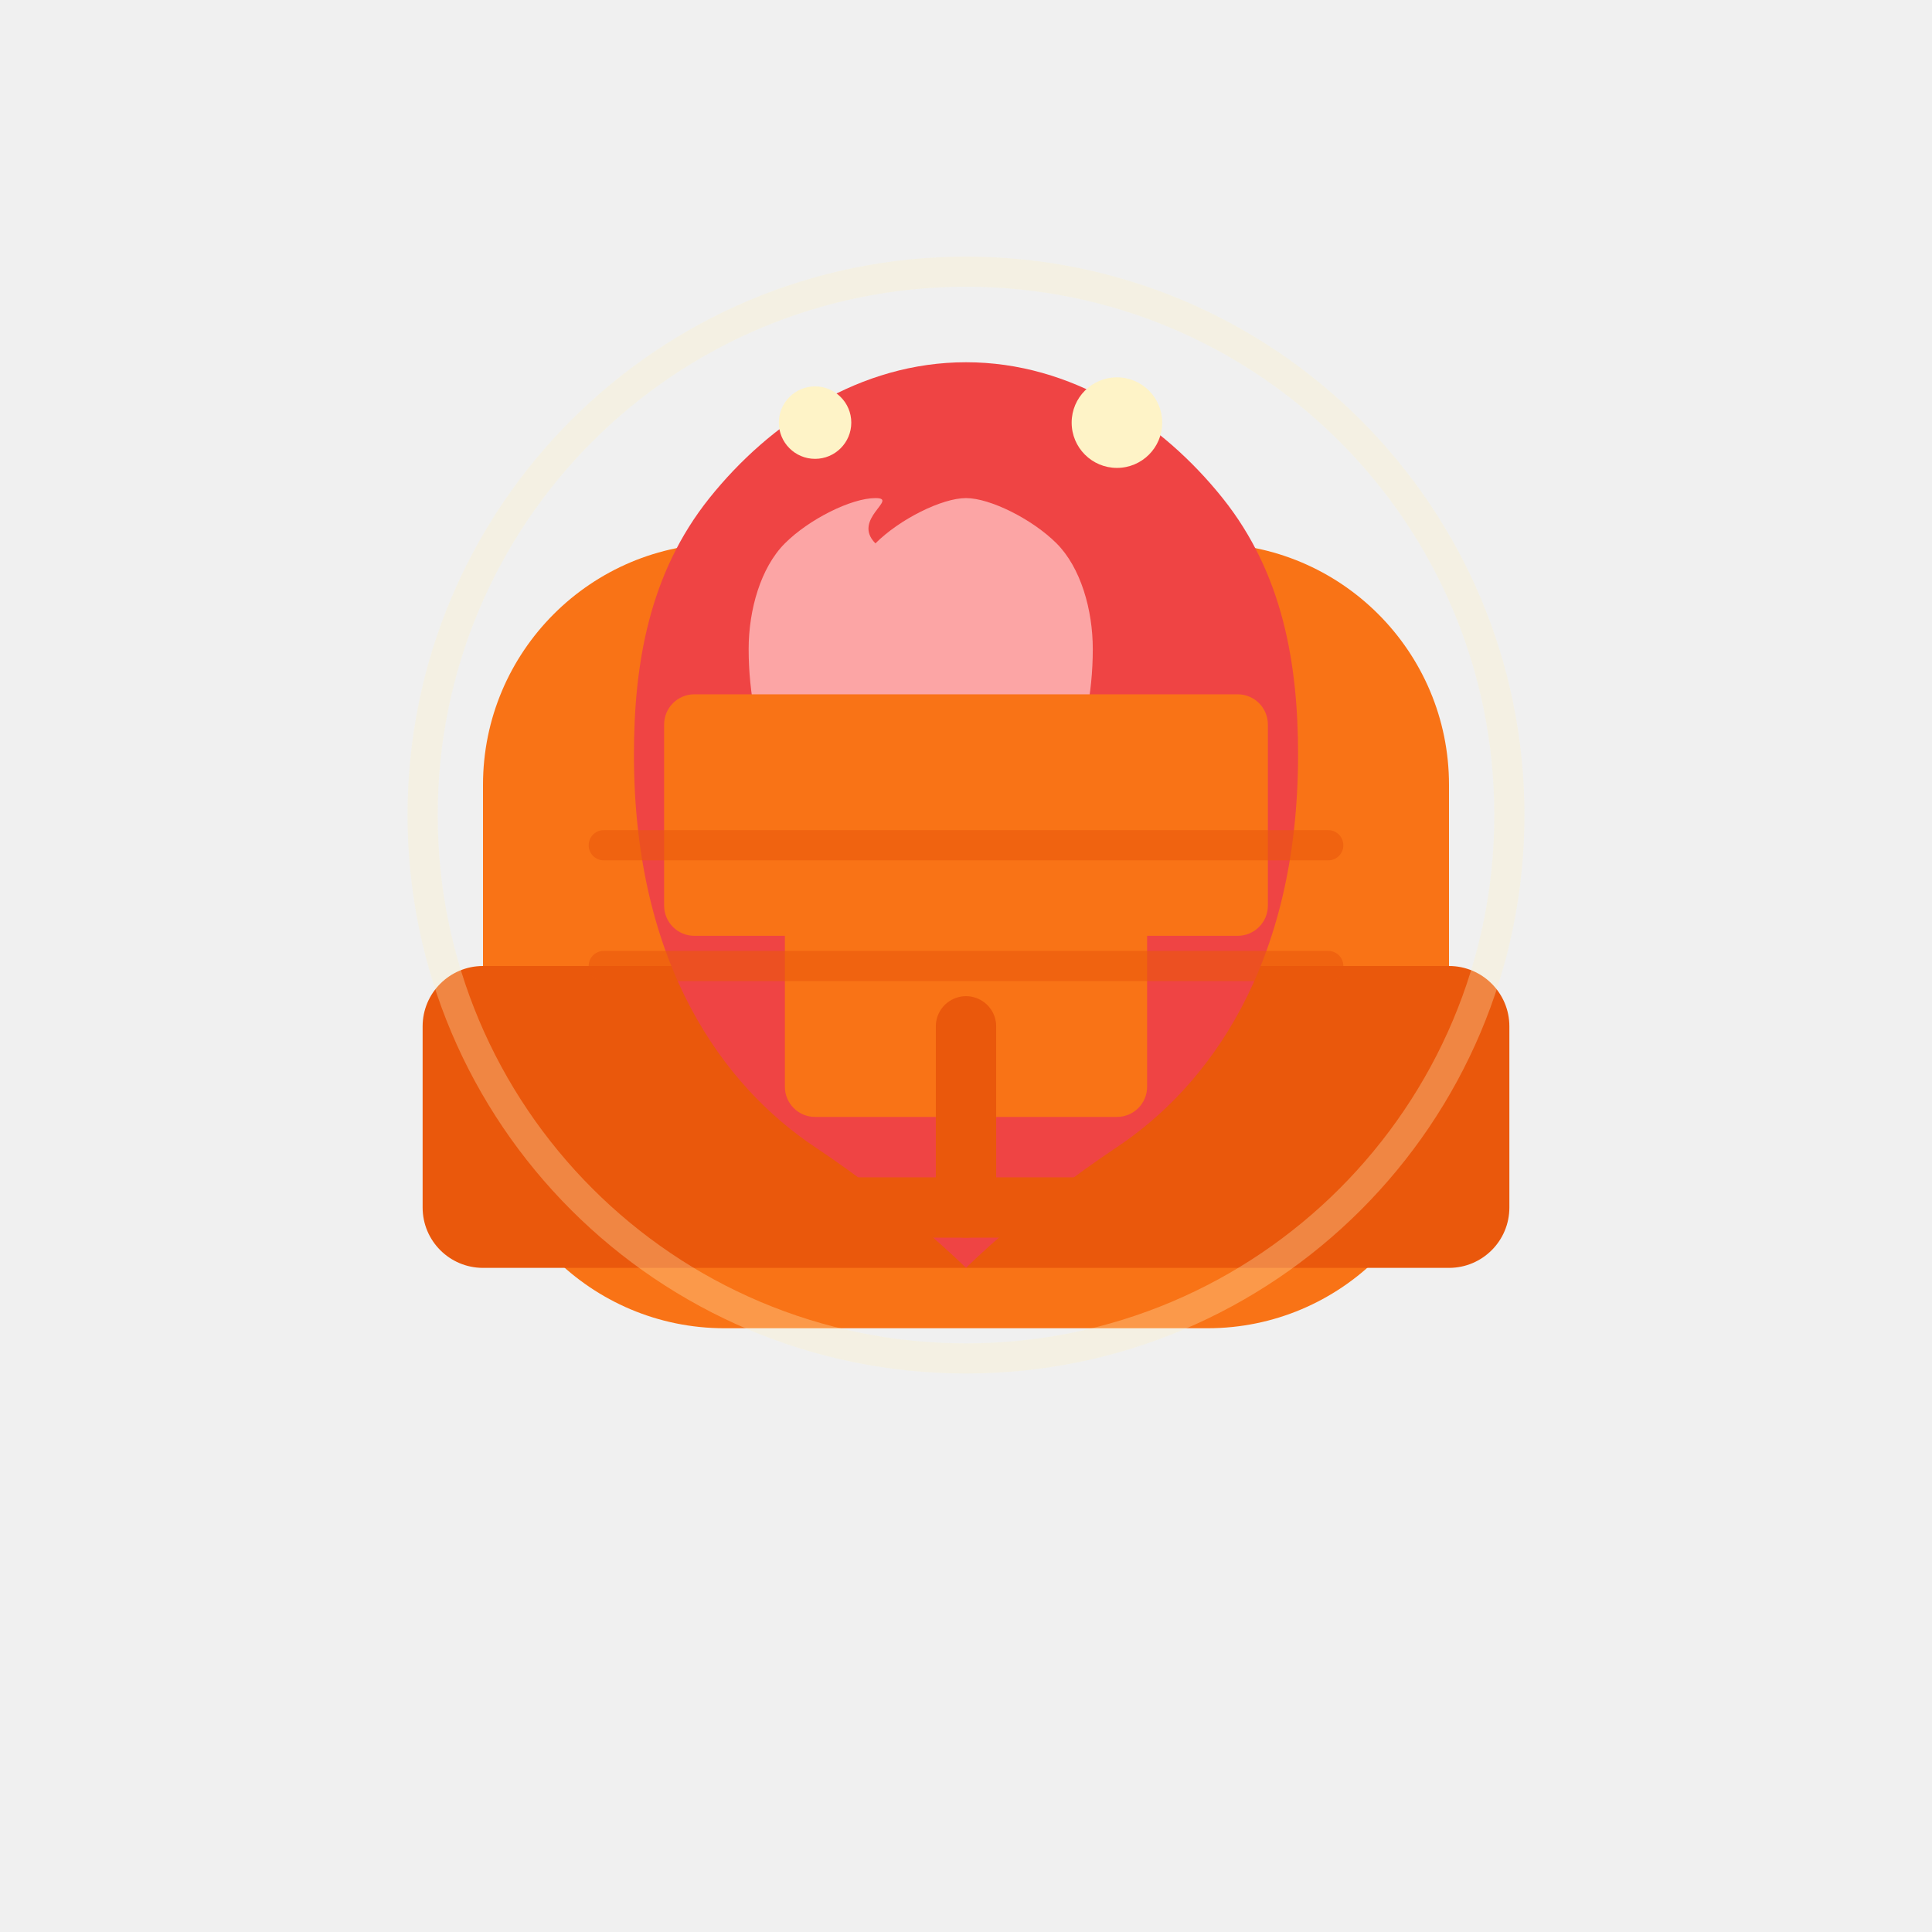
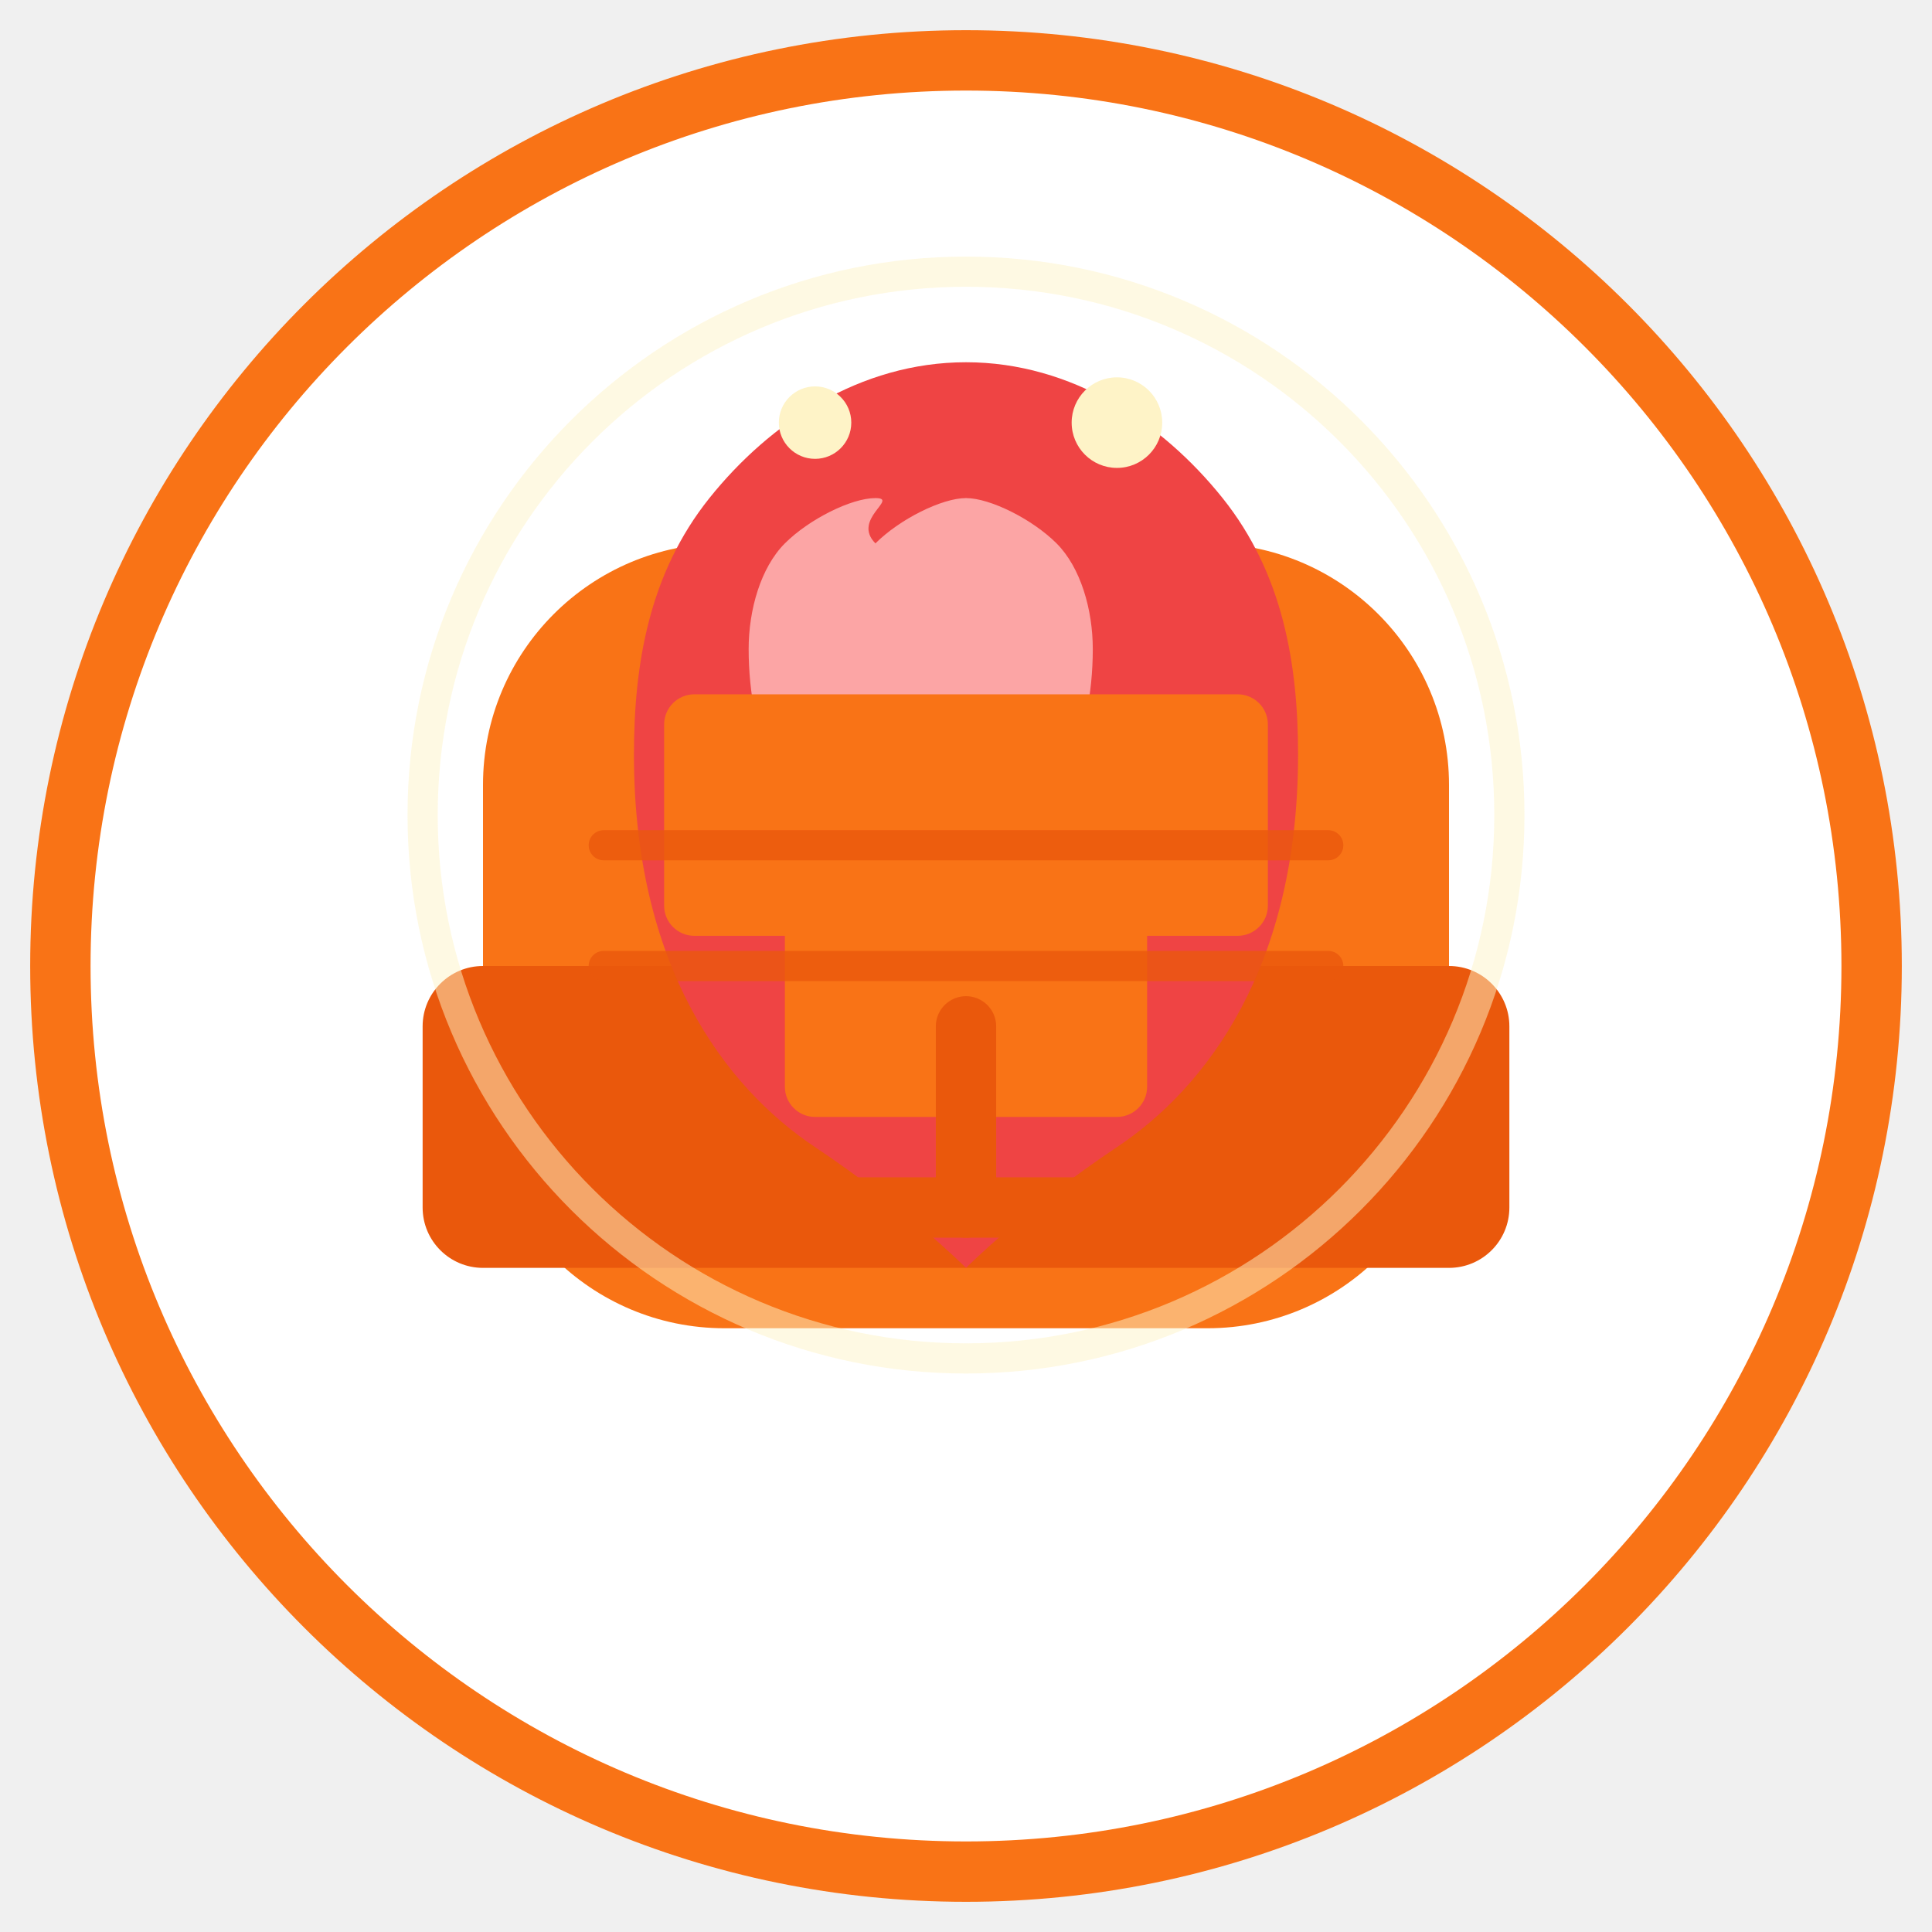
<svg xmlns="http://www.w3.org/2000/svg" width="64" height="64" viewBox="0 0 64 64" fill="none">
+   <circle cx="32" cy="32" r="30" fill="white" stroke="#F97316" stroke-width="2" />
  <path d="M16 26C16 21.582 19.582 18 24 18H40C44.418 18 48 21.582 48 26V36C48 40.418 44.418 44 40 44H24C19.582 44 16 40.418 16 36V26Z" fill="#F97316" />
  <path d="M14 34C14 32.895 14.895 32 16 32H48C49.105 32 50 32.895 50 34V40C50 41.105 49.105 42 48 42H16C14.895 42 14 41.105 14 40V34Z" fill="#EA580C" />
  <path d="M32 12C35.5 12 38.5 14 40.5 16.5C42.5 19 43 22 43 25C43 32 40 36 37 38C34 40 32 42 32 42C32 42 30 40 27 38C24 36 21 32 21 25C21 22 21.5 19 23.5 16.5C25.5 14 28.5 12 32 12Z" fill="#EF4444" />
  <path d="M29 18C29.8 17.2 31.2 16.5 32 16.5C32.8 16.5 34.2 17.2 35 18C35.8 18.8 36.2 20.2 36.2 21.5C36.2 24.5 35 27 33.5 29C32 31 30.5 33 30.5 33C30.5 33 29 31 27.5 29C26 27 24.8 24.5 24.8 21.5C24.8 20.2 25.2 18.8 26 18C26.8 17.2 28.2 16.5 29 16.5C29.8 16.5 28.2 17.2 29 18Z" fill="#FCA5A5" />
  <path d="M22 24C22 23.448 22.448 23 23 23H41C41.552 23 42 23.448 42 24V30C42 30.552 41.552 31 41 31H23C22.448 31 22 30.552 22 30V24Z" fill="#F97316" />
  <path d="M26 30C26 29.448 26.448 29 27 29H37C37.552 29 38 29.448 38 30V36C38 36.552 37.552 37 37 37H27C26.448 37 26 36.552 26 36V30Z" fill="#F97316" />
  <path d="M32 34L32 40" stroke="#EA580C" stroke-width="2" stroke-linecap="round" />
  <path d="M26 40L38 40" stroke="#EA580C" stroke-width="2" stroke-linecap="round" />
  <circle cx="37" cy="14" r="1.5" fill="#FEF3C7" />
  <circle cx="27" cy="14" r="1.2" fill="#FEF3C7" />
-   <path d="M20 28L44 28" stroke="#EA580C" stroke-width="1" stroke-linecap="round" opacity="0.6" />
-   <path d="M20 32L44 32" stroke="#EA580C" stroke-width="1" stroke-linecap="round" opacity="0.6" />
-   <circle cx="32" cy="27" r="18" fill="none" stroke="#FEF3C7" stroke-width="1" opacity="0.3" />
+   <path d="M20 28L44 28" stroke="#EA580C" stroke-width="1" stroke-linecap="round" opacity="0.8" />
+   <path d="M20 32L44 32" stroke="#EA580C" stroke-width="1" stroke-linecap="round" opacity="0.8" />
+   <circle cx="32" cy="27" r="18" fill="none" stroke="#FEF3C7" stroke-width="1" opacity="0.5" />
</svg>
